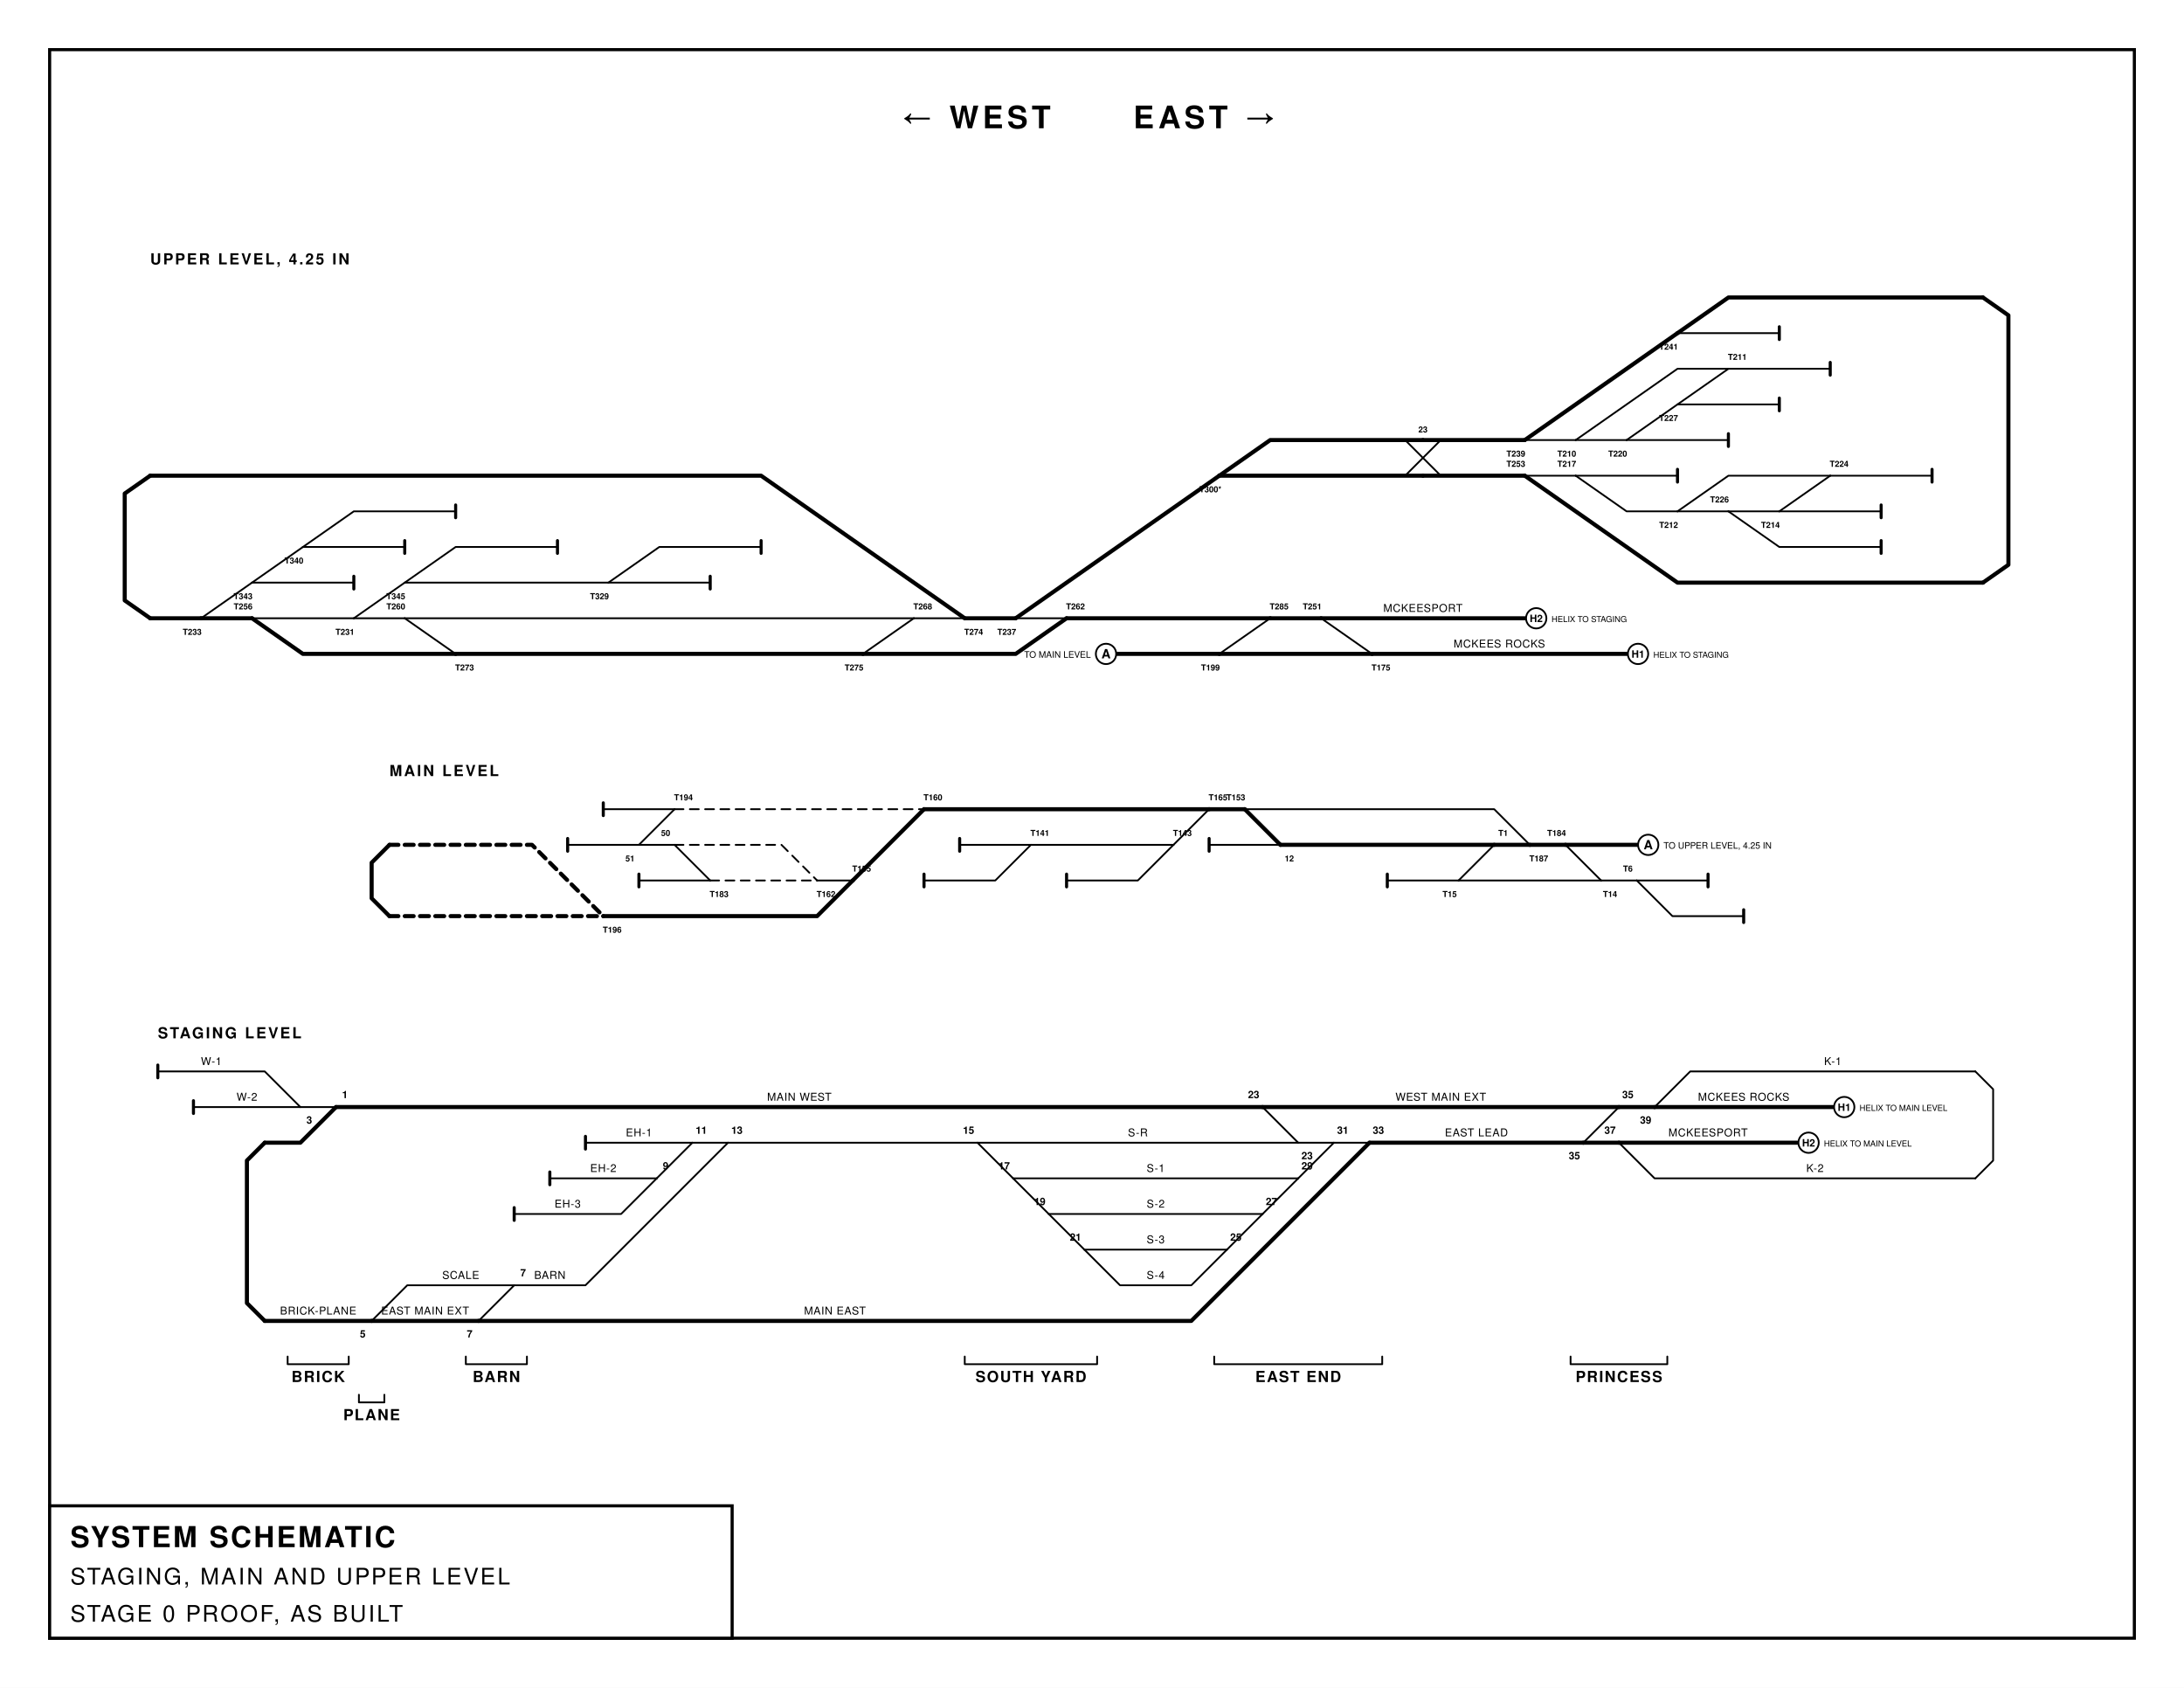
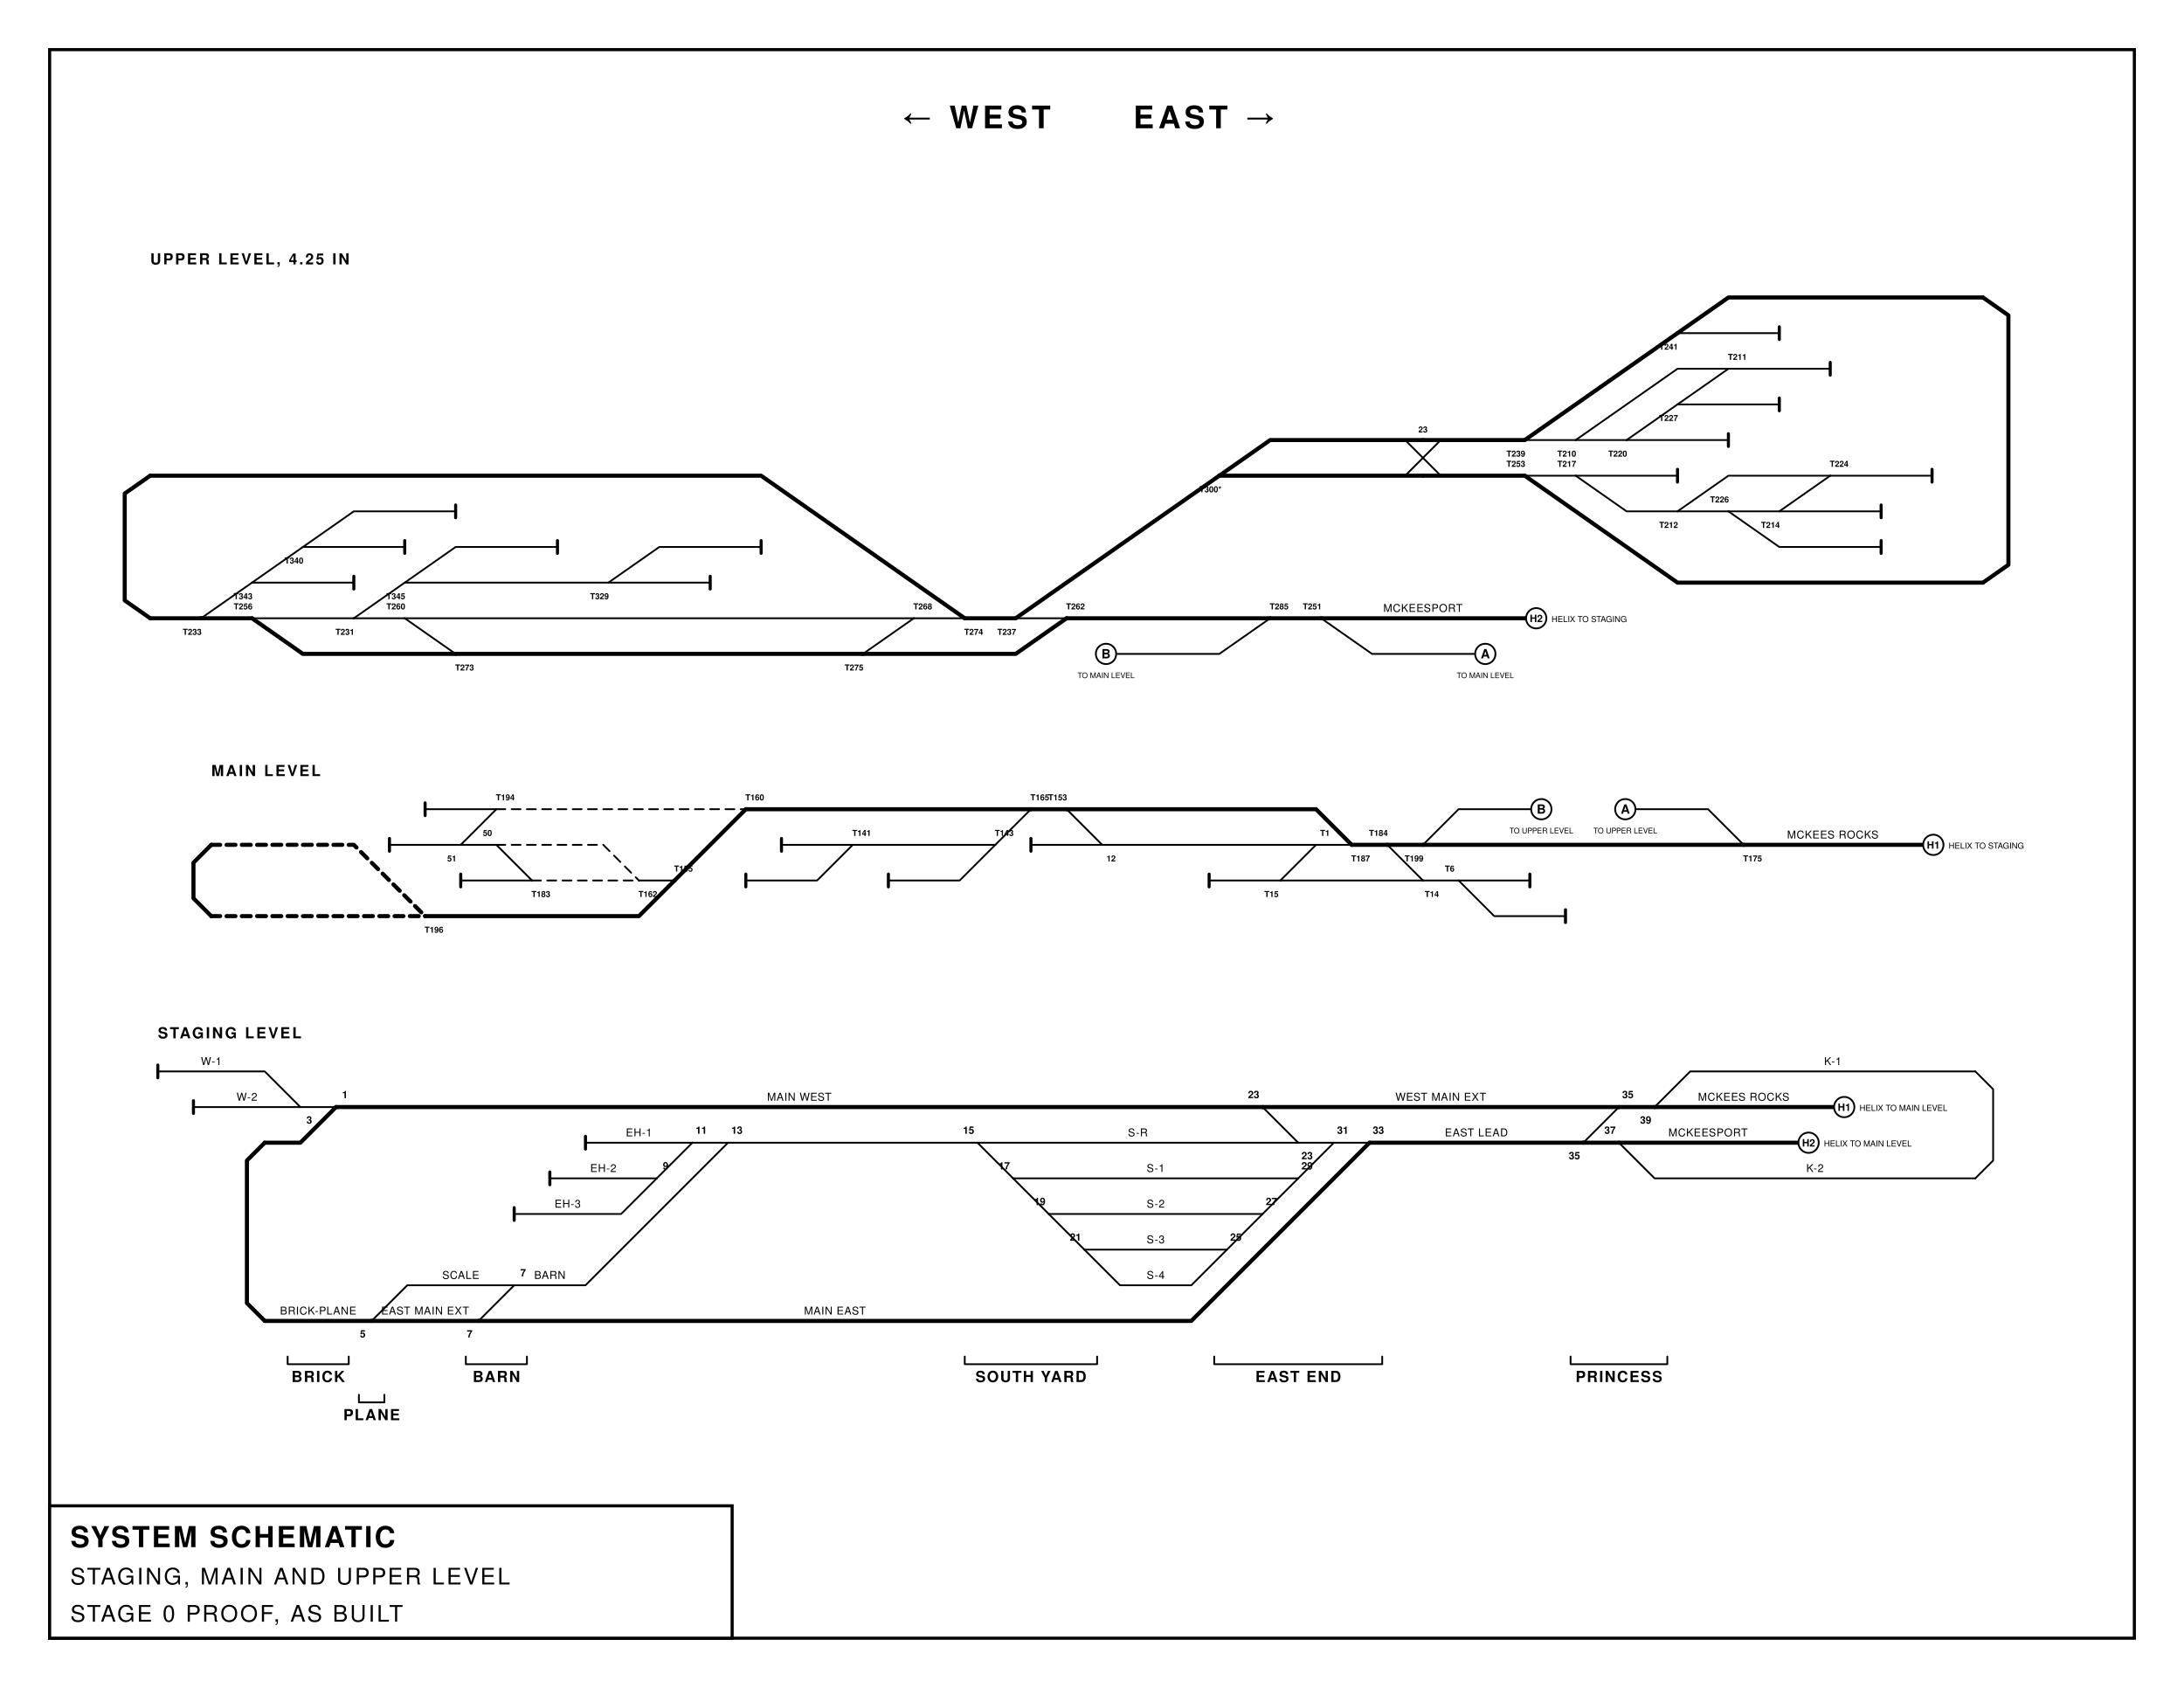
<svg xmlns="http://www.w3.org/2000/svg" viewBox="0 0 1056 816" width="1056" height="816" font-family="'Helvetica Neue',Helvetica,Arial,sans-serif">
  <rect width="1056" height="816" fill="#fff" />
  <rect x="24" y="24" width="1008" height="768" fill="none" stroke="#000" stroke-width="1.5" />
  <g transform="translate(48.0,106.9) scale(0.6154)" fill="none" stroke="#000" stroke-linecap="round" stroke-linejoin="round">
-     <path d="M1000.0,340.0 L1200.0,340.0" stroke-width="3.2" />
-     <path d="M880.0,340.0 L1000.0,340.0" stroke-width="3.2" />
-     <path d="M960.0,312.0 L1000.0,340.0" stroke-width="1.4" />
-     <path d="M880.0,340.0 L920.0,312.0" stroke-width="1.4" />
    <path d="M1120.0,172.0 L1160.0,172.0" stroke-width="1.4" />
    <path d="M1160.0,172.0 L1240.0,116.0 L1280.0,116.0" stroke-width="1.4" />
    <path d="M1160.0,172.0 L1200.0,172.0" stroke-width="1.4" />
    <path d="M1280.0,116.0 L1360.0,116.0" stroke-width="1.4" />
    <path d="M1240.0,144.0 L1280.0,116.0" stroke-width="1.4" />
    <path d="M1160.0,200.0 L1200.0,228.0 L1240.0,228.0" stroke-width="1.4" />
    <path d="M1240.0,228.0 L1280.0,228.0" stroke-width="1.4" />
    <path d="M1240.0,228.0 L1280.0,200.0 L1360.0,200.0" stroke-width="1.4" />
    <path d="M1280.0,228.0 L1320.0,228.0" stroke-width="1.4" />
    <path d="M1320.0,228.0 L1400.0,228.0" stroke-width="1.4" />
    <path d="M1320.0,228.0 L1360.0,200.0" stroke-width="1.4" />
    <path d="M1120.0,200.0 L1160.0,200.0" stroke-width="1.4" />
    <path d="M1160.0,200.0 L1240.0,200.0" stroke-width="1.4" />
    <path d="M1200.0,172.0 L1240.0,144.0" stroke-width="1.4" />
    <path d="M1200.0,172.0 L1280.0,172.0" stroke-width="1.4" />
    <path d="M1360.0,200.0 L1440.0,200.0" stroke-width="1.4" />
    <path d="M1280.0,228.0 L1320.0,256.0 L1400.0,256.0" stroke-width="1.4" />
    <path d="M1240.0,144.0 L1320.0,144.0" stroke-width="1.4" />
    <path d="M120.0,312.0 L200.0,312.0" stroke-width="1.4" />
    <path d="M200.0,312.0 L240.0,312.0" stroke-width="1.4" />
    <path d="M200.0,312.0 L240.0,284.0" stroke-width="1.4" />
    <path d="M40.0,312.0 L80.0,312.0" stroke-width="3.2" />
    <path d="M40.0,200.0 L520.0,200.0 L680.0,312.0" stroke-width="3.2" />
    <path d="M80.0,312.0 L120.0,312.0" stroke-width="3.2" />
    <path d="M80.0,312.0 L120.0,284.0" stroke-width="1.4" />
    <path d="M1040.0,172.0 L1120.0,172.0" stroke-width="3.2" />
    <path d="M1120.0,172.0 L1240.0,88.0" stroke-width="3.2" />
    <path d="M1240.0,88.0 L1280.0,60.0 L1480.0,60.0" stroke-width="3.2" />
    <path d="M1120.0,200.0 L1240.0,284.0 L1480.0,284.0" stroke-width="3.2" />
    <path d="M1240.0,88.0 L1320.0,88.0" stroke-width="1.4" />
    <path d="M1040.0,200.0 L1120.0,200.0" stroke-width="3.2" />
    <path d="M920.0,312.0 L960.0,312.0" stroke-width="3.2" />
    <path d="M120.0,312.0 L160.0,340.0 L280.0,340.0" stroke-width="3.2" />
    <path d="M680.0,312.0 L720.0,312.0" stroke-width="3.2" />
    <path d="M720.0,312.0 L760.0,312.0" stroke-width="1.4" />
    <path d="M240.0,312.0 L640.0,312.0" stroke-width="1.4" />
    <path d="M240.0,312.0 L280.0,340.0" stroke-width="1.4" />
    <path d="M760.0,312.0 L920.0,312.0" stroke-width="3.2" />
    <path d="M600.0,340.0 L720.0,340.0 L760.0,312.0" stroke-width="3.2" />
    <path d="M640.0,312.0 L680.0,312.0" stroke-width="1.4" />
    <path d="M600.0,340.0 L640.0,312.0" stroke-width="1.4" />
    <path d="M280.0,340.0 L600.0,340.0" stroke-width="3.2" />
    <path d="M880.0,200.0 L1040.0,200.0" stroke-width="3.2" />
    <path d="M240.0,284.0 L400.0,284.0" stroke-width="1.4" />
    <path d="M400.0,284.0 L480.0,284.0" stroke-width="1.4" />
    <path d="M400.0,284.0 L440.0,256.0 L520.0,256.0" stroke-width="1.4" />
    <path d="M120.0,284.0 L160.0,256.0" stroke-width="1.4" />
    <path d="M160.0,256.0 L240.0,256.0" stroke-width="1.4" />
    <path d="M160.0,256.0 L200.0,228.0 L280.0,228.0" stroke-width="1.4" />
    <path d="M240.0,284.0 L280.0,256.0 L360.0,256.0" stroke-width="1.4" />
    <path d="M120.0,284.0 L200.0,284.0" stroke-width="1.4" />
    <path d="M960.0,312.0 L1120.0,312.0" stroke-width="3.2" />
    <path d="M880.0,200.0 L920.0,172.0 L1040.0,172.0" stroke-width="3.2" />
    <path d="M720.0,312.0 L880.0,200.0" stroke-width="3.2" />
-     <path d="M800.0,340.0 L880.0,340.0" stroke-width="3.2" />
+     <path d="M960.0,312.0 L1000.0,340.0 L1080.0,340.0" stroke-width="1.4" />
+     <path d="M800.0,340.0 L880.0,340.0 L920.0,312.0" stroke-width="1.4" />
    <path d="M40.0,200.0 L20.0,214.0 L20.0,298.0 L40.0,312.0" stroke-width="3.2" />
    <path d="M1480.0,60.0 L1500.0,74.0 L1500.0,270.0 L1480.0,284.0" stroke-width="3.2" />
    <path d="M1026.0,172.0 L1054.0,200.0 M1026.0,200.0 L1054.0,172.0" stroke-width="1.4" />
-     <circle cx="1209.0" cy="340.0" r="8" stroke-width="1.4" fill="#fff" />
    <path d="M1360.0,111.0 L1360.0,121.0" stroke-width="2.4" />
    <path d="M1400.0,223.0 L1400.0,233.0" stroke-width="2.4" />
    <path d="M1240.0,195.0 L1240.0,205.0" stroke-width="2.4" />
    <path d="M1280.0,167.0 L1280.0,177.0" stroke-width="2.4" />
    <path d="M1440.0,195.0 L1440.0,205.0" stroke-width="2.4" />
    <path d="M1400.0,251.0 L1400.0,261.0" stroke-width="2.4" />
    <path d="M1320.0,139.0 L1320.0,149.0" stroke-width="2.4" />
    <path d="M1320.0,83.0 L1320.0,93.0" stroke-width="2.4" />
    <circle cx="1129.0" cy="312.0" r="8" stroke-width="1.4" fill="#fff" />
    <path d="M480.0,279.0 L480.0,289.0" stroke-width="2.4" />
    <path d="M520.0,251.0 L520.0,261.0" stroke-width="2.4" />
    <path d="M240.0,251.0 L240.0,261.0" stroke-width="2.4" />
    <path d="M280.0,223.0 L280.0,233.0" stroke-width="2.4" />
    <path d="M360.0,251.0 L360.0,261.0" stroke-width="2.4" />
    <path d="M200.0,279.0 L200.0,289.0" stroke-width="2.4" />
+     <circle cx="1089.0" cy="340.0" r="8" stroke-width="1.4" fill="#fff" />
    <circle cx="791.0" cy="340.0" r="8" stroke-width="1.4" fill="#fff" />
    <text x="40.0" y="34.0" font-size="12" text-anchor="start" font-weight="bold" fill="#000" stroke="none" letter-spacing="1.5">UPPER LEVEL, 4.25 IN</text>
-     <text x="1100.0" y="335.0" font-size="8.5" text-anchor="middle" font-weight="normal" fill="#000" stroke="none" letter-spacing="0.4">MCKEES ROCKS</text>
    <text x="1040.0" y="307.0" font-size="8.5" text-anchor="middle" font-weight="normal" fill="#000" stroke="none" letter-spacing="0.4">MCKEESPORT</text>
-     <text x="1007.0" y="353.0" font-size="6.5" text-anchor="middle" font-weight="bold" fill="#000" stroke="none">T175</text>
-     <text x="873.0" y="353.0" font-size="6.5" text-anchor="middle" font-weight="bold" fill="#000" stroke="none">T199</text>
    <text x="1153.0" y="185.0" font-size="6.5" text-anchor="middle" font-weight="bold" fill="#000" stroke="none">T210</text>
    <text x="1287.0" y="109.0" font-size="6.5" text-anchor="middle" font-weight="bold" fill="#000" stroke="none">T211</text>
    <text x="1233.0" y="241.0" font-size="6.5" text-anchor="middle" font-weight="bold" fill="#000" stroke="none">T212</text>
    <text x="1313.0" y="241.0" font-size="6.5" text-anchor="middle" font-weight="bold" fill="#000" stroke="none">T214</text>
    <text x="1153.0" y="193.0" font-size="6.5" text-anchor="middle" font-weight="bold" fill="#000" stroke="none">T217</text>
    <text x="1193.0" y="185.0" font-size="6.5" text-anchor="middle" font-weight="bold" fill="#000" stroke="none">T220</text>
    <text x="1367.0" y="193.0" font-size="6.5" text-anchor="middle" font-weight="bold" fill="#000" stroke="none">T224</text>
    <text x="1273.0" y="221.0" font-size="6.5" text-anchor="middle" font-weight="bold" fill="#000" stroke="none">T226</text>
    <text x="1233.0" y="157.0" font-size="6.5" text-anchor="middle" font-weight="bold" fill="#000" stroke="none">T227</text>
    <text x="193.0" y="325.0" font-size="6.5" text-anchor="middle" font-weight="bold" fill="#000" stroke="none">T231</text>
    <text x="73.0" y="325.0" font-size="6.5" text-anchor="middle" font-weight="bold" fill="#000" stroke="none">T233</text>
    <text x="1113.0" y="185.0" font-size="6.5" text-anchor="middle" font-weight="bold" fill="#000" stroke="none">T239</text>
    <text x="1233.0" y="101.0" font-size="6.5" text-anchor="middle" font-weight="bold" fill="#000" stroke="none">T241</text>
    <text x="1113.0" y="193.0" font-size="6.5" text-anchor="middle" font-weight="bold" fill="#000" stroke="none">T253</text>
    <text x="953.0" y="305.0" font-size="6.5" text-anchor="middle" font-weight="bold" fill="#000" stroke="none">T251</text>
    <text x="113.0" y="305.0" font-size="6.5" text-anchor="middle" font-weight="bold" fill="#000" stroke="none">T256</text>
    <text x="713.0" y="325.0" font-size="6.5" text-anchor="middle" font-weight="bold" fill="#000" stroke="none">T237</text>
    <text x="233.0" y="305.0" font-size="6.5" text-anchor="middle" font-weight="bold" fill="#000" stroke="none">T260</text>
    <text x="767.0" y="305.0" font-size="6.5" text-anchor="middle" font-weight="bold" fill="#000" stroke="none">T262</text>
    <text x="647.0" y="305.0" font-size="6.5" text-anchor="middle" font-weight="bold" fill="#000" stroke="none">T268</text>
    <text x="687.0" y="325.0" font-size="6.5" text-anchor="middle" font-weight="bold" fill="#000" stroke="none">T274</text>
    <text x="287.0" y="353.0" font-size="6.5" text-anchor="middle" font-weight="bold" fill="#000" stroke="none">T273</text>
    <text x="927.0" y="305.0" font-size="6.5" text-anchor="middle" font-weight="bold" fill="#000" stroke="none">T285</text>
    <text x="593.0" y="353.0" font-size="6.5" text-anchor="middle" font-weight="bold" fill="#000" stroke="none">T275</text>
    <text x="1040.0" y="166.0" font-size="6.5" text-anchor="middle" font-weight="bold" fill="#000" stroke="none">23</text>
    <text x="873.0" y="213.0" font-size="6.5" text-anchor="middle" font-weight="bold" fill="#000" stroke="none">T300*</text>
    <text x="393.0" y="297.0" font-size="6.5" text-anchor="middle" font-weight="bold" fill="#000" stroke="none">T329</text>
    <text x="153.0" y="269.0" font-size="6.5" text-anchor="middle" font-weight="bold" fill="#000" stroke="none">T340</text>
    <text x="233.0" y="297.0" font-size="6.5" text-anchor="middle" font-weight="bold" fill="#000" stroke="none">T345</text>
    <text x="113.0" y="297.0" font-size="6.5" text-anchor="middle" font-weight="bold" fill="#000" stroke="none">T343</text>
-     <text x="1209.0" y="343.0" font-size="8" text-anchor="middle" font-weight="bold" fill="#000" stroke="none">H1</text>
-     <text x="1221.0" y="343.0" font-size="6.5" text-anchor="start" font-weight="normal" fill="#000" stroke="none">HELIX TO STAGING</text>
    <text x="1129.0" y="315.0" font-size="8" text-anchor="middle" font-weight="bold" fill="#000" stroke="none">H2</text>
    <text x="1141.0" y="315.0" font-size="6.5" text-anchor="start" font-weight="normal" fill="#000" stroke="none">HELIX TO STAGING</text>
-     <text x="791.0" y="343.5" font-size="10" text-anchor="middle" font-weight="bold" fill="#000" stroke="none">A</text>
-     <text x="779.0" y="343.0" font-size="7" text-anchor="end" font-weight="normal" fill="#000" stroke="none">TO MAIN LEVEL</text>
-     <path d="M1012.0,518.0 L1068.0,518.0" stroke-width="1.4" />
-     <path d="M1068.0,518.0 L1180.0,518.0" stroke-width="1.4" />
-     <path d="M1068.0,518.0 L1096.0,490.0" stroke-width="1.4" />
-     <path d="M1180.0,518.0 L1208.0,518.0" stroke-width="1.4" />
-     <path d="M1208.0,518.0 L1264.0,518.0" stroke-width="1.4" />
-     <path d="M1208.0,518.0 L1236.0,546.0 L1292.0,546.0" stroke-width="1.4" />
-     <path d="M1096.0,490.0 L1124.0,490.0" stroke-width="3.2" />
-     <path d="M928.0,490.0 L1096.0,490.0" stroke-width="3.2" />
-     <path d="M872.0,490.0 L928.0,490.0" stroke-width="1.4" />
-     <path d="M900.0,462.0 L928.0,490.0" stroke-width="3.2" />
-     <path d="M1152.0,490.0 L1180.0,518.0" stroke-width="1.4" />
-     <path d="M732.0,490.0 L844.0,490.0" stroke-width="1.4" />
-     <path d="M676.0,490.0 L732.0,490.0" stroke-width="1.4" />
-     <path d="M648.0,518.0 L704.0,518.0 L732.0,490.0" stroke-width="1.4" />
-     <path d="M844.0,490.0 L872.0,462.0" stroke-width="1.4" />
-     <path d="M760.0,518.0 L816.0,518.0 L844.0,490.0" stroke-width="1.4" />
-     <path d="M872.0,462.0 L900.0,462.0" stroke-width="3.2" />
-     <path d="M900.0,462.0 L1096.0,462.0 L1124.0,490.0" stroke-width="1.4" />
-     <path d="M592.0,518.0 L648.0,462.0" stroke-width="3.2" />
-     <path d="M396.0,546.0 L564.0,546.0 L592.0,518.0" stroke-width="3.2" />
-     <path d="M564.0,518.0 L592.0,518.0" stroke-width="1.4" />
-     <path d="M452.0,490.0 L536.0,490.0 L564.0,518.0" stroke-width="1.4" stroke-dasharray="7 5" />
-     <path d="M480.0,518.0 L564.0,518.0" stroke-width="1.4" stroke-dasharray="7 5" />
-     <path d="M648.0,462.0 L872.0,462.0" stroke-width="3.2" />
-     <path d="M452.0,462.0 L648.0,462.0" stroke-width="1.4" stroke-dasharray="7 5" />
-     <path d="M368.0,490.0 L424.0,490.0" stroke-width="1.4" />
-     <path d="M424.0,490.0 L452.0,462.0" stroke-width="1.4" />
-     <path d="M452.0,490.0 L480.0,518.0" stroke-width="1.4" />
-     <path d="M424.0,490.0 L452.0,490.0" stroke-width="1.4" />
-     <path d="M1124.0,490.0 L1152.0,490.0" stroke-width="3.2" />
-     <path d="M424.0,518.0 L480.0,518.0" stroke-width="1.4" />
-     <path d="M396.0,462.0 L452.0,462.0" stroke-width="1.4" />
-     <path d="M228.0,490.0 L340.0,490.0 L396.0,546.0" stroke-width="3.2" stroke-dasharray="7 5" />
-     <path d="M228.0,546.0 L396.0,546.0" stroke-width="3.2" stroke-dasharray="7 5" />
-     <path d="M1152.0,490.0 L1208.0,490.0" stroke-width="3.2" />
-     <path d="M228.0,490.0 L214.0,504.0 L214.0,532.0 L228.0,546.0" stroke-width="3.2" />
-     <path d="M1012.0,513.0 L1012.0,523.0" stroke-width="2.4" />
-     <path d="M1264.0,513.0 L1264.0,523.0" stroke-width="2.4" />
-     <path d="M1292.0,541.0 L1292.0,551.0" stroke-width="2.4" />
-     <path d="M872.0,485.0 L872.0,495.0" stroke-width="2.4" />
-     <path d="M676.0,485.0 L676.0,495.0" stroke-width="2.4" />
-     <path d="M648.0,513.0 L648.0,523.0" stroke-width="2.4" />
-     <path d="M760.0,513.0 L760.0,523.0" stroke-width="2.4" />
-     <path d="M368.0,485.0 L368.0,495.0" stroke-width="2.4" />
-     <path d="M424.0,513.0 L424.0,523.0" stroke-width="2.4" />
-     <path d="M396.0,457.0 L396.0,467.0" stroke-width="2.4" />
-     <circle cx="1217.0" cy="490.0" r="8" stroke-width="1.4" fill="#fff" />
-     <text x="228.0" y="436.0" font-size="12" text-anchor="start" font-weight="bold" fill="#000" stroke="none" letter-spacing="1.5">MAIN LEVEL</text>
-     <text x="1061.0" y="531.0" font-size="6.5" text-anchor="middle" font-weight="bold" fill="#000" stroke="none">T15</text>
-     <text x="1201.0" y="511.0" font-size="6.5" text-anchor="middle" font-weight="bold" fill="#000" stroke="none">T6</text>
-     <text x="1103.0" y="483.0" font-size="6.5" text-anchor="middle" font-weight="bold" fill="#000" stroke="none">T1</text>
-     <text x="935.0" y="503.0" font-size="6.5" text-anchor="middle" font-weight="bold" fill="#000" stroke="none">12</text>
-     <text x="1187.0" y="531.0" font-size="6.5" text-anchor="middle" font-weight="bold" fill="#000" stroke="none">T14</text>
-     <text x="739.0" y="483.0" font-size="6.5" text-anchor="middle" font-weight="bold" fill="#000" stroke="none">T141</text>
-     <text x="851.0" y="483.0" font-size="6.5" text-anchor="middle" font-weight="bold" fill="#000" stroke="none">T143</text>
-     <text x="893.0" y="455.0" font-size="6.5" text-anchor="middle" font-weight="bold" fill="#000" stroke="none">T153</text>
-     <text x="599.0" y="511.0" font-size="6.5" text-anchor="middle" font-weight="bold" fill="#000" stroke="none">T155</text>
-     <text x="571.0" y="531.0" font-size="6.5" text-anchor="middle" font-weight="bold" fill="#000" stroke="none">T162</text>
-     <text x="655.0" y="455.0" font-size="6.5" text-anchor="middle" font-weight="bold" fill="#000" stroke="none">T160</text>
-     <text x="417.0" y="503.0" font-size="6.5" text-anchor="middle" font-weight="bold" fill="#000" stroke="none">51</text>
-     <text x="445.0" y="483.0" font-size="6.5" text-anchor="middle" font-weight="bold" fill="#000" stroke="none">50</text>
-     <text x="879.0" y="455.0" font-size="6.5" text-anchor="middle" font-weight="bold" fill="#000" stroke="none">T165</text>
-     <text x="1145.0" y="483.0" font-size="6.5" text-anchor="middle" font-weight="bold" fill="#000" stroke="none">T184</text>
-     <text x="487.0" y="531.0" font-size="6.5" text-anchor="middle" font-weight="bold" fill="#000" stroke="none">T183</text>
-     <text x="1131.0" y="503.0" font-size="6.5" text-anchor="middle" font-weight="bold" fill="#000" stroke="none">T187</text>
-     <text x="459.0" y="455.0" font-size="6.5" text-anchor="middle" font-weight="bold" fill="#000" stroke="none">T194</text>
-     <text x="403.0" y="559.0" font-size="6.5" text-anchor="middle" font-weight="bold" fill="#000" stroke="none">T196</text>
-     <text x="1217.0" y="493.5" font-size="10" text-anchor="middle" font-weight="bold" fill="#000" stroke="none">A</text>
-     <text x="1229.0" y="493.0" font-size="7" text-anchor="start" font-weight="normal" fill="#000" stroke="none">TO UPPER LEVEL, 4.25 IN</text>
+     <text x="1089.0" y="343.5" font-size="10" text-anchor="middle" font-weight="bold" fill="#000" stroke="none">A</text>
+     <text x="1089.0" y="359.0" font-size="6" text-anchor="middle" font-weight="normal" fill="#000" stroke="none">TO MAIN LEVEL</text>
+     <text x="791.0" y="343.5" font-size="10" text-anchor="middle" font-weight="bold" fill="#000" stroke="none">B</text>
+     <text x="791.0" y="359.0" font-size="6" text-anchor="middle" font-weight="normal" fill="#000" stroke="none">TO MAIN LEVEL</text>
+     <path d="M872.0,518.0 L928.0,518.0" stroke-width="1.4" />
+     <path d="M928.0,518.0 L1040.0,518.0" stroke-width="1.4" />
+     <path d="M928.0,518.0 L956.0,490.0" stroke-width="1.4" />
+     <path d="M1040.0,518.0 L1068.0,518.0" stroke-width="1.4" />
+     <path d="M1068.0,518.0 L1124.0,518.0" stroke-width="1.4" />
+     <path d="M1068.0,518.0 L1096.0,546.0 L1152.0,546.0" stroke-width="1.4" />
+     <path d="M956.0,490.0 L984.0,490.0" stroke-width="1.4" />
+     <path d="M788.0,490.0 L956.0,490.0" stroke-width="1.4" />
+     <path d="M732.0,490.0 L788.0,490.0" stroke-width="1.4" />
+     <path d="M760.0,462.0 L788.0,490.0" stroke-width="1.4" />
+     <path d="M1012.0,490.0 L1040.0,518.0" stroke-width="1.4" />
+     <path d="M592.0,490.0 L704.0,490.0" stroke-width="1.4" />
+     <path d="M536.0,490.0 L592.0,490.0" stroke-width="1.4" />
+     <path d="M508.0,518.0 L564.0,518.0 L592.0,490.0" stroke-width="1.4" />
+     <path d="M704.0,490.0 L732.0,462.0" stroke-width="1.4" />
+     <path d="M620.0,518.0 L676.0,518.0 L704.0,490.0" stroke-width="1.4" />
+     <path d="M732.0,462.0 L760.0,462.0" stroke-width="3.2" />
+     <path d="M760.0,462.0 L956.0,462.0 L984.0,490.0" stroke-width="3.2" />
+     <path d="M452.0,518.0 L508.0,462.0" stroke-width="3.2" />
+     <path d="M256.0,546.0 L424.0,546.0 L452.0,518.0" stroke-width="3.2" />
+     <path d="M424.0,518.0 L452.0,518.0" stroke-width="1.4" />
+     <path d="M312.0,490.0 L396.0,490.0 L424.0,518.0" stroke-width="1.4" stroke-dasharray="7 5" />
+     <path d="M340.0,518.0 L424.0,518.0" stroke-width="1.4" stroke-dasharray="7 5" />
+     <path d="M508.0,462.0 L732.0,462.0" stroke-width="3.2" />
+     <path d="M312.0,462.0 L508.0,462.0" stroke-width="1.4" stroke-dasharray="7 5" />
+     <path d="M228.0,490.0 L284.0,490.0" stroke-width="1.4" />
+     <path d="M284.0,490.0 L312.0,462.0" stroke-width="1.4" />
+     <path d="M312.0,490.0 L340.0,518.0" stroke-width="1.4" />
+     <path d="M284.0,490.0 L312.0,490.0" stroke-width="1.4" />
+     <path d="M984.0,490.0 L1012.0,490.0" stroke-width="3.2" />
+     <path d="M1012.0,490.0 L1040.0,490.0" stroke-width="3.2" />
+     <path d="M284.0,518.0 L340.0,518.0" stroke-width="1.4" />
+     <path d="M256.0,462.0 L312.0,462.0" stroke-width="1.4" />
+     <path d="M88.0,490.0 L200.0,490.0 L256.0,546.0" stroke-width="3.2" stroke-dasharray="7 5" />
+     <path d="M88.0,546.0 L256.0,546.0" stroke-width="3.2" stroke-dasharray="7 5" />
+     <path d="M1292.0,490.0 L1432.0,490.0" stroke-width="3.2" />
+     <path d="M1040.0,490.0 L1292.0,490.0" stroke-width="3.2" />
+     <path d="M1208.0,462.0 L1264.0,462.0 L1292.0,490.0" stroke-width="1.4" />
+     <path d="M1040.0,490.0 L1068.0,462.0 L1124.0,462.0" stroke-width="1.4" />
+     <path d="M88.0,490.0 L74.0,504.0 L74.0,532.0 L88.0,546.0" stroke-width="3.2" />
+     <path d="M872.0,513.0 L872.0,523.0" stroke-width="2.4" />
+     <path d="M1124.0,513.0 L1124.0,523.0" stroke-width="2.4" />
+     <path d="M1152.0,541.0 L1152.0,551.0" stroke-width="2.4" />
+     <path d="M732.0,485.0 L732.0,495.0" stroke-width="2.4" />
+     <path d="M536.0,485.0 L536.0,495.0" stroke-width="2.4" />
+     <path d="M508.0,513.0 L508.0,523.0" stroke-width="2.4" />
+     <path d="M620.0,513.0 L620.0,523.0" stroke-width="2.4" />
+     <path d="M228.0,485.0 L228.0,495.0" stroke-width="2.4" />
+     <path d="M284.0,513.0 L284.0,523.0" stroke-width="2.4" />
+     <path d="M256.0,457.0 L256.0,467.0" stroke-width="2.4" />
+     <circle cx="1441.0" cy="490.0" r="8" stroke-width="1.4" fill="#fff" />
+     <circle cx="1199.0" cy="462.0" r="8" stroke-width="1.4" fill="#fff" />
+     <circle cx="1133.0" cy="462.0" r="8" stroke-width="1.4" fill="#fff" />
+     <text x="88.0" y="436.0" font-size="12" text-anchor="start" font-weight="bold" fill="#000" stroke="none" letter-spacing="1.5">MAIN LEVEL</text>
+     <text x="1362.0" y="485.0" font-size="8.5" text-anchor="middle" font-weight="normal" fill="#000" stroke="none" letter-spacing="0.4">MCKEES ROCKS</text>
+     <text x="921.0" y="531.0" font-size="6.5" text-anchor="middle" font-weight="bold" fill="#000" stroke="none">T15</text>
+     <text x="1061.0" y="511.0" font-size="6.5" text-anchor="middle" font-weight="bold" fill="#000" stroke="none">T6</text>
+     <text x="963.0" y="483.0" font-size="6.5" text-anchor="middle" font-weight="bold" fill="#000" stroke="none">T1</text>
+     <text x="795.0" y="503.0" font-size="6.5" text-anchor="middle" font-weight="bold" fill="#000" stroke="none">12</text>
+     <text x="1047.0" y="531.0" font-size="6.5" text-anchor="middle" font-weight="bold" fill="#000" stroke="none">T14</text>
+     <text x="599.0" y="483.0" font-size="6.5" text-anchor="middle" font-weight="bold" fill="#000" stroke="none">T141</text>
+     <text x="711.0" y="483.0" font-size="6.5" text-anchor="middle" font-weight="bold" fill="#000" stroke="none">T143</text>
+     <text x="753.0" y="455.0" font-size="6.5" text-anchor="middle" font-weight="bold" fill="#000" stroke="none">T153</text>
+     <text x="459.0" y="511.0" font-size="6.5" text-anchor="middle" font-weight="bold" fill="#000" stroke="none">T155</text>
+     <text x="431.0" y="531.0" font-size="6.5" text-anchor="middle" font-weight="bold" fill="#000" stroke="none">T162</text>
+     <text x="515.0" y="455.0" font-size="6.5" text-anchor="middle" font-weight="bold" fill="#000" stroke="none">T160</text>
+     <text x="277.0" y="503.0" font-size="6.5" text-anchor="middle" font-weight="bold" fill="#000" stroke="none">51</text>
+     <text x="305.0" y="483.0" font-size="6.5" text-anchor="middle" font-weight="bold" fill="#000" stroke="none">50</text>
+     <text x="739.0" y="455.0" font-size="6.5" text-anchor="middle" font-weight="bold" fill="#000" stroke="none">T165</text>
+     <text x="1005.0" y="483.0" font-size="6.5" text-anchor="middle" font-weight="bold" fill="#000" stroke="none">T184</text>
+     <text x="347.0" y="531.0" font-size="6.5" text-anchor="middle" font-weight="bold" fill="#000" stroke="none">T183</text>
+     <text x="991.0" y="503.0" font-size="6.5" text-anchor="middle" font-weight="bold" fill="#000" stroke="none">T187</text>
+     <text x="319.0" y="455.0" font-size="6.5" text-anchor="middle" font-weight="bold" fill="#000" stroke="none">T194</text>
+     <text x="263.0" y="559.0" font-size="6.5" text-anchor="middle" font-weight="bold" fill="#000" stroke="none">T196</text>
+     <text x="1299.0" y="503.0" font-size="6.5" text-anchor="middle" font-weight="bold" fill="#000" stroke="none">T175</text>
+     <text x="1033.0" y="503.0" font-size="6.5" text-anchor="middle" font-weight="bold" fill="#000" stroke="none">T199</text>
+     <text x="1441.0" y="493.0" font-size="8" text-anchor="middle" font-weight="bold" fill="#000" stroke="none">H1</text>
+     <text x="1453.0" y="493.0" font-size="6.5" text-anchor="start" font-weight="normal" fill="#000" stroke="none">HELIX TO STAGING</text>
+     <text x="1199.0" y="465.5" font-size="10" text-anchor="middle" font-weight="bold" fill="#000" stroke="none">A</text>
+     <text x="1199.0" y="481.0" font-size="6" text-anchor="middle" font-weight="normal" fill="#000" stroke="none">TO UPPER LEVEL</text>
+     <text x="1133.0" y="465.5" font-size="10" text-anchor="middle" font-weight="bold" fill="#000" stroke="none">B</text>
+     <text x="1133.0" y="481.0" font-size="6" text-anchor="middle" font-weight="normal" fill="#000" stroke="none">TO UPPER LEVEL</text>
    <path d="M970.0,724.0 L998.0,724.0" stroke-width="1.4" />
    <path d="M942.0,724.0 L970.0,724.0" stroke-width="1.4" />
    <path d="M942.0,752.0 L970.0,724.0" stroke-width="1.4" />
    <path d="M158.0,696.0 L186.0,696.0" stroke-width="1.4" />
    <path d="M46.0,668.0 L130.0,668.0 L158.0,696.0" stroke-width="1.4" />
    <path d="M74.0,696.0 L158.0,696.0" stroke-width="1.4" />
    <path d="M690.0,724.0 L718.0,752.0" stroke-width="1.4" />
    <path d="M1194.0,696.0 L1222.0,696.0" stroke-width="3.2" />
    <path d="M914.0,696.0 L1194.0,696.0" stroke-width="3.2" />
    <path d="M1166.0,724.0 L1194.0,696.0" stroke-width="1.4" />
    <path d="M1222.0,696.0 L1362.0,696.0" stroke-width="3.2" />
    <path d="M1222.0,696.0 L1250.0,668.0 L1474.0,668.0" stroke-width="1.4" />
    <path d="M1194.0,724.0 L1222.0,752.0 L1474.0,752.0" stroke-width="1.4" />
    <path d="M914.0,696.0 L942.0,724.0" stroke-width="1.4" />
    <path d="M886.0,808.0 L914.0,780.0" stroke-width="1.4" />
    <path d="M774.0,808.0 L802.0,836.0 L858.0,836.0 L886.0,808.0" stroke-width="1.4" />
    <path d="M774.0,808.0 L886.0,808.0" stroke-width="1.4" />
    <path d="M718.0,752.0 L746.0,780.0" stroke-width="1.4" />
    <path d="M718.0,752.0 L942.0,752.0" stroke-width="1.4" />
    <path d="M746.0,780.0 L774.0,808.0" stroke-width="1.4" />
    <path d="M1166.0,724.0 L1194.0,724.0" stroke-width="3.2" />
    <path d="M1194.0,724.0 L1334.0,724.0" stroke-width="3.2" />
    <path d="M914.0,780.0 L942.0,752.0" stroke-width="1.4" />
    <path d="M998.0,724.0 L1166.0,724.0" stroke-width="3.2" />
    <path d="M746.0,780.0 L914.0,780.0" stroke-width="1.4" />
    <path d="M130.0,864.0 L214.0,864.0" stroke-width="3.2" />
    <path d="M130.0,724.0 L158.0,724.0 L186.0,696.0" stroke-width="3.2" />
    <path d="M690.0,724.0 L942.0,724.0" stroke-width="1.4" />
    <path d="M186.0,696.0 L914.0,696.0" stroke-width="3.2" />
    <path d="M214.0,864.0 L242.0,836.0 L326.0,836.0" stroke-width="1.4" />
    <path d="M214.0,864.0 L298.0,864.0" stroke-width="3.2" />
    <path d="M298.0,864.0 L858.0,864.0 L998.0,724.0" stroke-width="3.2" />
    <path d="M298.0,864.0 L326.0,836.0" stroke-width="1.4" />
    <path d="M326.0,836.0 L382.0,836.0 L494.0,724.0" stroke-width="1.4" />
    <path d="M494.0,724.0 L690.0,724.0" stroke-width="1.4" />
    <path d="M466.0,724.0 L494.0,724.0" stroke-width="1.4" />
    <path d="M382.0,724.0 L466.0,724.0" stroke-width="1.4" />
    <path d="M438.0,752.0 L466.0,724.0" stroke-width="1.4" />
    <path d="M354.0,752.0 L438.0,752.0" stroke-width="1.4" />
    <path d="M326.0,780.0 L410.0,780.0 L438.0,752.0" stroke-width="1.4" />
    <path d="M1474.0,668.0 L1488.0,682.0 L1488.0,738.0 L1474.0,752.0" stroke-width="1.4" />
    <path d="M130.0,724.0 L116.0,738.0 L116.0,850.0 L130.0,864.0" stroke-width="3.2" />
    <path d="M46.0,663.0 L46.0,673.0" stroke-width="2.4" />
    <path d="M74.0,691.0 L74.0,701.0" stroke-width="2.4" />
    <circle cx="1371.0" cy="696.0" r="8" stroke-width="1.4" fill="#fff" />
    <circle cx="1343.0" cy="724.0" r="8" stroke-width="1.4" fill="#fff" />
    <path d="M382.0,719.0 L382.0,729.0" stroke-width="2.4" />
    <path d="M354.0,747.0 L354.0,757.0" stroke-width="2.4" />
    <path d="M326.0,775.0 L326.0,785.0" stroke-width="2.4" />
    <path d="M148.0,892 L148.0,898 L196.0,898 L196.0,892" stroke-width="1.4" />
    <path d="M204.0,922 L204.0,928 L224.0,928 L224.0,922" stroke-width="1.4" />
    <path d="M288.0,892 L288.0,898 L336.0,898 L336.0,892" stroke-width="1.4" />
    <path d="M680.0,892 L680.0,898 L784.0,898 L784.0,892" stroke-width="1.4" />
    <path d="M876.0,892 L876.0,898 L1008.0,898 L1008.0,892" stroke-width="1.4" />
    <path d="M1156.0,892 L1156.0,898 L1232.0,898 L1232.0,892" stroke-width="1.4" />
    <text x="46.0" y="642.0" font-size="12" text-anchor="start" font-weight="bold" fill="#000" stroke="none" letter-spacing="1.5">STAGING LEVEL</text>
    <text x="88.0" y="663.0" font-size="8.5" text-anchor="middle" font-weight="normal" fill="#000" stroke="none" letter-spacing="0.4">W-1</text>
    <text x="116.0" y="691.0" font-size="8.5" text-anchor="middle" font-weight="normal" fill="#000" stroke="none" letter-spacing="0.4">W-2</text>
    <text x="1054.0" y="691.0" font-size="8.5" text-anchor="middle" font-weight="normal" fill="#000" stroke="none" letter-spacing="0.4">WEST MAIN EXT</text>
    <text x="1292.0" y="691.0" font-size="8.5" text-anchor="middle" font-weight="normal" fill="#000" stroke="none" letter-spacing="0.4">MCKEES ROCKS</text>
    <text x="1362.0" y="663.0" font-size="8.5" text-anchor="middle" font-weight="normal" fill="#000" stroke="none" letter-spacing="0.4">K-1</text>
    <text x="1348.0" y="747.0" font-size="8.5" text-anchor="middle" font-weight="normal" fill="#000" stroke="none" letter-spacing="0.4">K-2</text>
    <text x="830.0" y="831.0" font-size="8.5" text-anchor="middle" font-weight="normal" fill="#000" stroke="none" letter-spacing="0.4">S-4</text>
    <text x="830.0" y="803.0" font-size="8.5" text-anchor="middle" font-weight="normal" fill="#000" stroke="none" letter-spacing="0.4">S-3</text>
    <text x="830.0" y="747.0" font-size="8.5" text-anchor="middle" font-weight="normal" fill="#000" stroke="none" letter-spacing="0.4">S-1</text>
    <text x="1264.0" y="719.0" font-size="8.5" text-anchor="middle" font-weight="normal" fill="#000" stroke="none" letter-spacing="0.4">MCKEESPORT</text>
    <text x="1082.0" y="719.0" font-size="8.5" text-anchor="middle" font-weight="normal" fill="#000" stroke="none" letter-spacing="0.4">EAST LEAD</text>
    <text x="830.0" y="775.0" font-size="8.5" text-anchor="middle" font-weight="normal" fill="#000" stroke="none" letter-spacing="0.4">S-2</text>
    <text x="172.0" y="859.0" font-size="8.5" text-anchor="middle" font-weight="normal" fill="#000" stroke="none" letter-spacing="0.4">BRICK-PLANE</text>
    <text x="816.0" y="719.0" font-size="8.5" text-anchor="middle" font-weight="normal" fill="#000" stroke="none" letter-spacing="0.4">S-R</text>
    <text x="550.0" y="691.0" font-size="8.5" text-anchor="middle" font-weight="normal" fill="#000" stroke="none" letter-spacing="0.4">MAIN WEST</text>
    <text x="284.0" y="831.0" font-size="8.5" text-anchor="middle" font-weight="normal" fill="#000" stroke="none" letter-spacing="0.4">SCALE</text>
    <text x="256.0" y="859.0" font-size="8.5" text-anchor="middle" font-weight="normal" fill="#000" stroke="none" letter-spacing="0.4">EAST MAIN EXT</text>
    <text x="578.0" y="859.0" font-size="8.5" text-anchor="middle" font-weight="normal" fill="#000" stroke="none" letter-spacing="0.4">MAIN EAST</text>
    <text x="354.0" y="831.0" font-size="8.5" text-anchor="middle" font-weight="normal" fill="#000" stroke="none" letter-spacing="0.4">BARN</text>
    <text x="424.0" y="719.0" font-size="8.5" text-anchor="middle" font-weight="normal" fill="#000" stroke="none" letter-spacing="0.4">EH-1</text>
    <text x="396.0" y="747.0" font-size="8.5" text-anchor="middle" font-weight="normal" fill="#000" stroke="none" letter-spacing="0.4">EH-2</text>
    <text x="368.0" y="775.0" font-size="8.5" text-anchor="middle" font-weight="normal" fill="#000" stroke="none" letter-spacing="0.4">EH-3</text>
    <text x="977.0" y="717.0" font-size="8" text-anchor="middle" font-weight="bold" fill="#000" stroke="none">31</text>
    <text x="165.0" y="709.0" font-size="8" text-anchor="middle" font-weight="bold" fill="#000" stroke="none">3</text>
    <text x="683.0" y="717.0" font-size="8" text-anchor="middle" font-weight="bold" fill="#000" stroke="none">15</text>
    <text x="1201.0" y="689.0" font-size="8" text-anchor="middle" font-weight="bold" fill="#000" stroke="none">35</text>
    <text x="1215.0" y="709.0" font-size="8" text-anchor="middle" font-weight="bold" fill="#000" stroke="none">39</text>
    <text x="907.0" y="689.0" font-size="8" text-anchor="middle" font-weight="bold" fill="#000" stroke="none">23</text>
    <text x="893.0" y="801.0" font-size="8" text-anchor="middle" font-weight="bold" fill="#000" stroke="none">25</text>
    <text x="711.0" y="745.0" font-size="8" text-anchor="middle" font-weight="bold" fill="#000" stroke="none">17</text>
    <text x="767.0" y="801.0" font-size="8" text-anchor="middle" font-weight="bold" fill="#000" stroke="none">21</text>
    <text x="1187.0" y="717.0" font-size="8" text-anchor="middle" font-weight="bold" fill="#000" stroke="none">37</text>
    <text x="949.0" y="745.0" font-size="8" text-anchor="middle" font-weight="bold" fill="#000" stroke="none">29</text>
    <text x="1159.0" y="737.0" font-size="8" text-anchor="middle" font-weight="bold" fill="#000" stroke="none">35</text>
    <text x="739.0" y="773.0" font-size="8" text-anchor="middle" font-weight="bold" fill="#000" stroke="none">19</text>
    <text x="1005.0" y="717.0" font-size="8" text-anchor="middle" font-weight="bold" fill="#000" stroke="none">33</text>
    <text x="921.0" y="773.0" font-size="8" text-anchor="middle" font-weight="bold" fill="#000" stroke="none">27</text>
    <text x="207.0" y="877.0" font-size="8" text-anchor="middle" font-weight="bold" fill="#000" stroke="none">5</text>
    <text x="193.0" y="689.0" font-size="8" text-anchor="middle" font-weight="bold" fill="#000" stroke="none">1</text>
    <text x="949.0" y="737.0" font-size="8" text-anchor="middle" font-weight="bold" fill="#000" stroke="none">23</text>
    <text x="1371.0" y="699.0" font-size="8" text-anchor="middle" font-weight="bold" fill="#000" stroke="none">H1</text>
    <text x="1383.0" y="699.0" font-size="6.5" text-anchor="start" font-weight="normal" fill="#000" stroke="none">HELIX TO MAIN LEVEL</text>
    <text x="1343.0" y="727.0" font-size="8" text-anchor="middle" font-weight="bold" fill="#000" stroke="none">H2</text>
    <text x="1355.0" y="727.0" font-size="6.5" text-anchor="start" font-weight="normal" fill="#000" stroke="none">HELIX TO MAIN LEVEL</text>
    <text x="333.0" y="829.0" font-size="8" text-anchor="middle" font-weight="bold" fill="#000" stroke="none">7</text>
    <text x="291.0" y="877.0" font-size="8" text-anchor="middle" font-weight="bold" fill="#000" stroke="none">7</text>
    <text x="501.0" y="717.0" font-size="8" text-anchor="middle" font-weight="bold" fill="#000" stroke="none">13</text>
    <text x="473.0" y="717.0" font-size="8" text-anchor="middle" font-weight="bold" fill="#000" stroke="none">11</text>
    <text x="445.0" y="745.0" font-size="8" text-anchor="middle" font-weight="bold" fill="#000" stroke="none">9</text>
    <text x="172.0" y="912.0" font-size="12" text-anchor="middle" font-weight="bold" fill="#000" stroke="none" letter-spacing="1">BRICK</text>
    <text x="214.0" y="942.0" font-size="12" text-anchor="middle" font-weight="bold" fill="#000" stroke="none" letter-spacing="1">PLANE</text>
    <text x="312.0" y="912.0" font-size="12" text-anchor="middle" font-weight="bold" fill="#000" stroke="none" letter-spacing="1">BARN</text>
    <text x="732.0" y="912.0" font-size="12" text-anchor="middle" font-weight="bold" fill="#000" stroke="none" letter-spacing="1">SOUTH YARD</text>
    <text x="942.0" y="912.0" font-size="12" text-anchor="middle" font-weight="bold" fill="#000" stroke="none" letter-spacing="1">EAST END</text>
    <text x="1194.0" y="912.0" font-size="12" text-anchor="middle" font-weight="bold" fill="#000" stroke="none" letter-spacing="1">PRINCESS</text>
  </g>
  <text x="508.0" y="62" font-size="15" text-anchor="end" font-weight="bold" letter-spacing="2">← WEST</text>
  <text x="548.0" y="62" font-size="15" text-anchor="start" font-weight="bold" letter-spacing="2">EAST →</text>
  <rect x="24" y="728" width="330" height="64" fill="#fff" stroke="#000" stroke-width="1.5" />
  <text x="34" y="748" font-size="14" font-weight="bold" letter-spacing="1">SYSTEM SCHEMATIC</text>
  <text x="34" y="766" font-size="11" font-weight="normal" letter-spacing="1">STAGING, MAIN AND UPPER LEVEL</text>
  <text x="34" y="784" font-size="11" font-weight="normal" letter-spacing="1">STAGE 0 PROOF, AS BUILT</text>
</svg>
